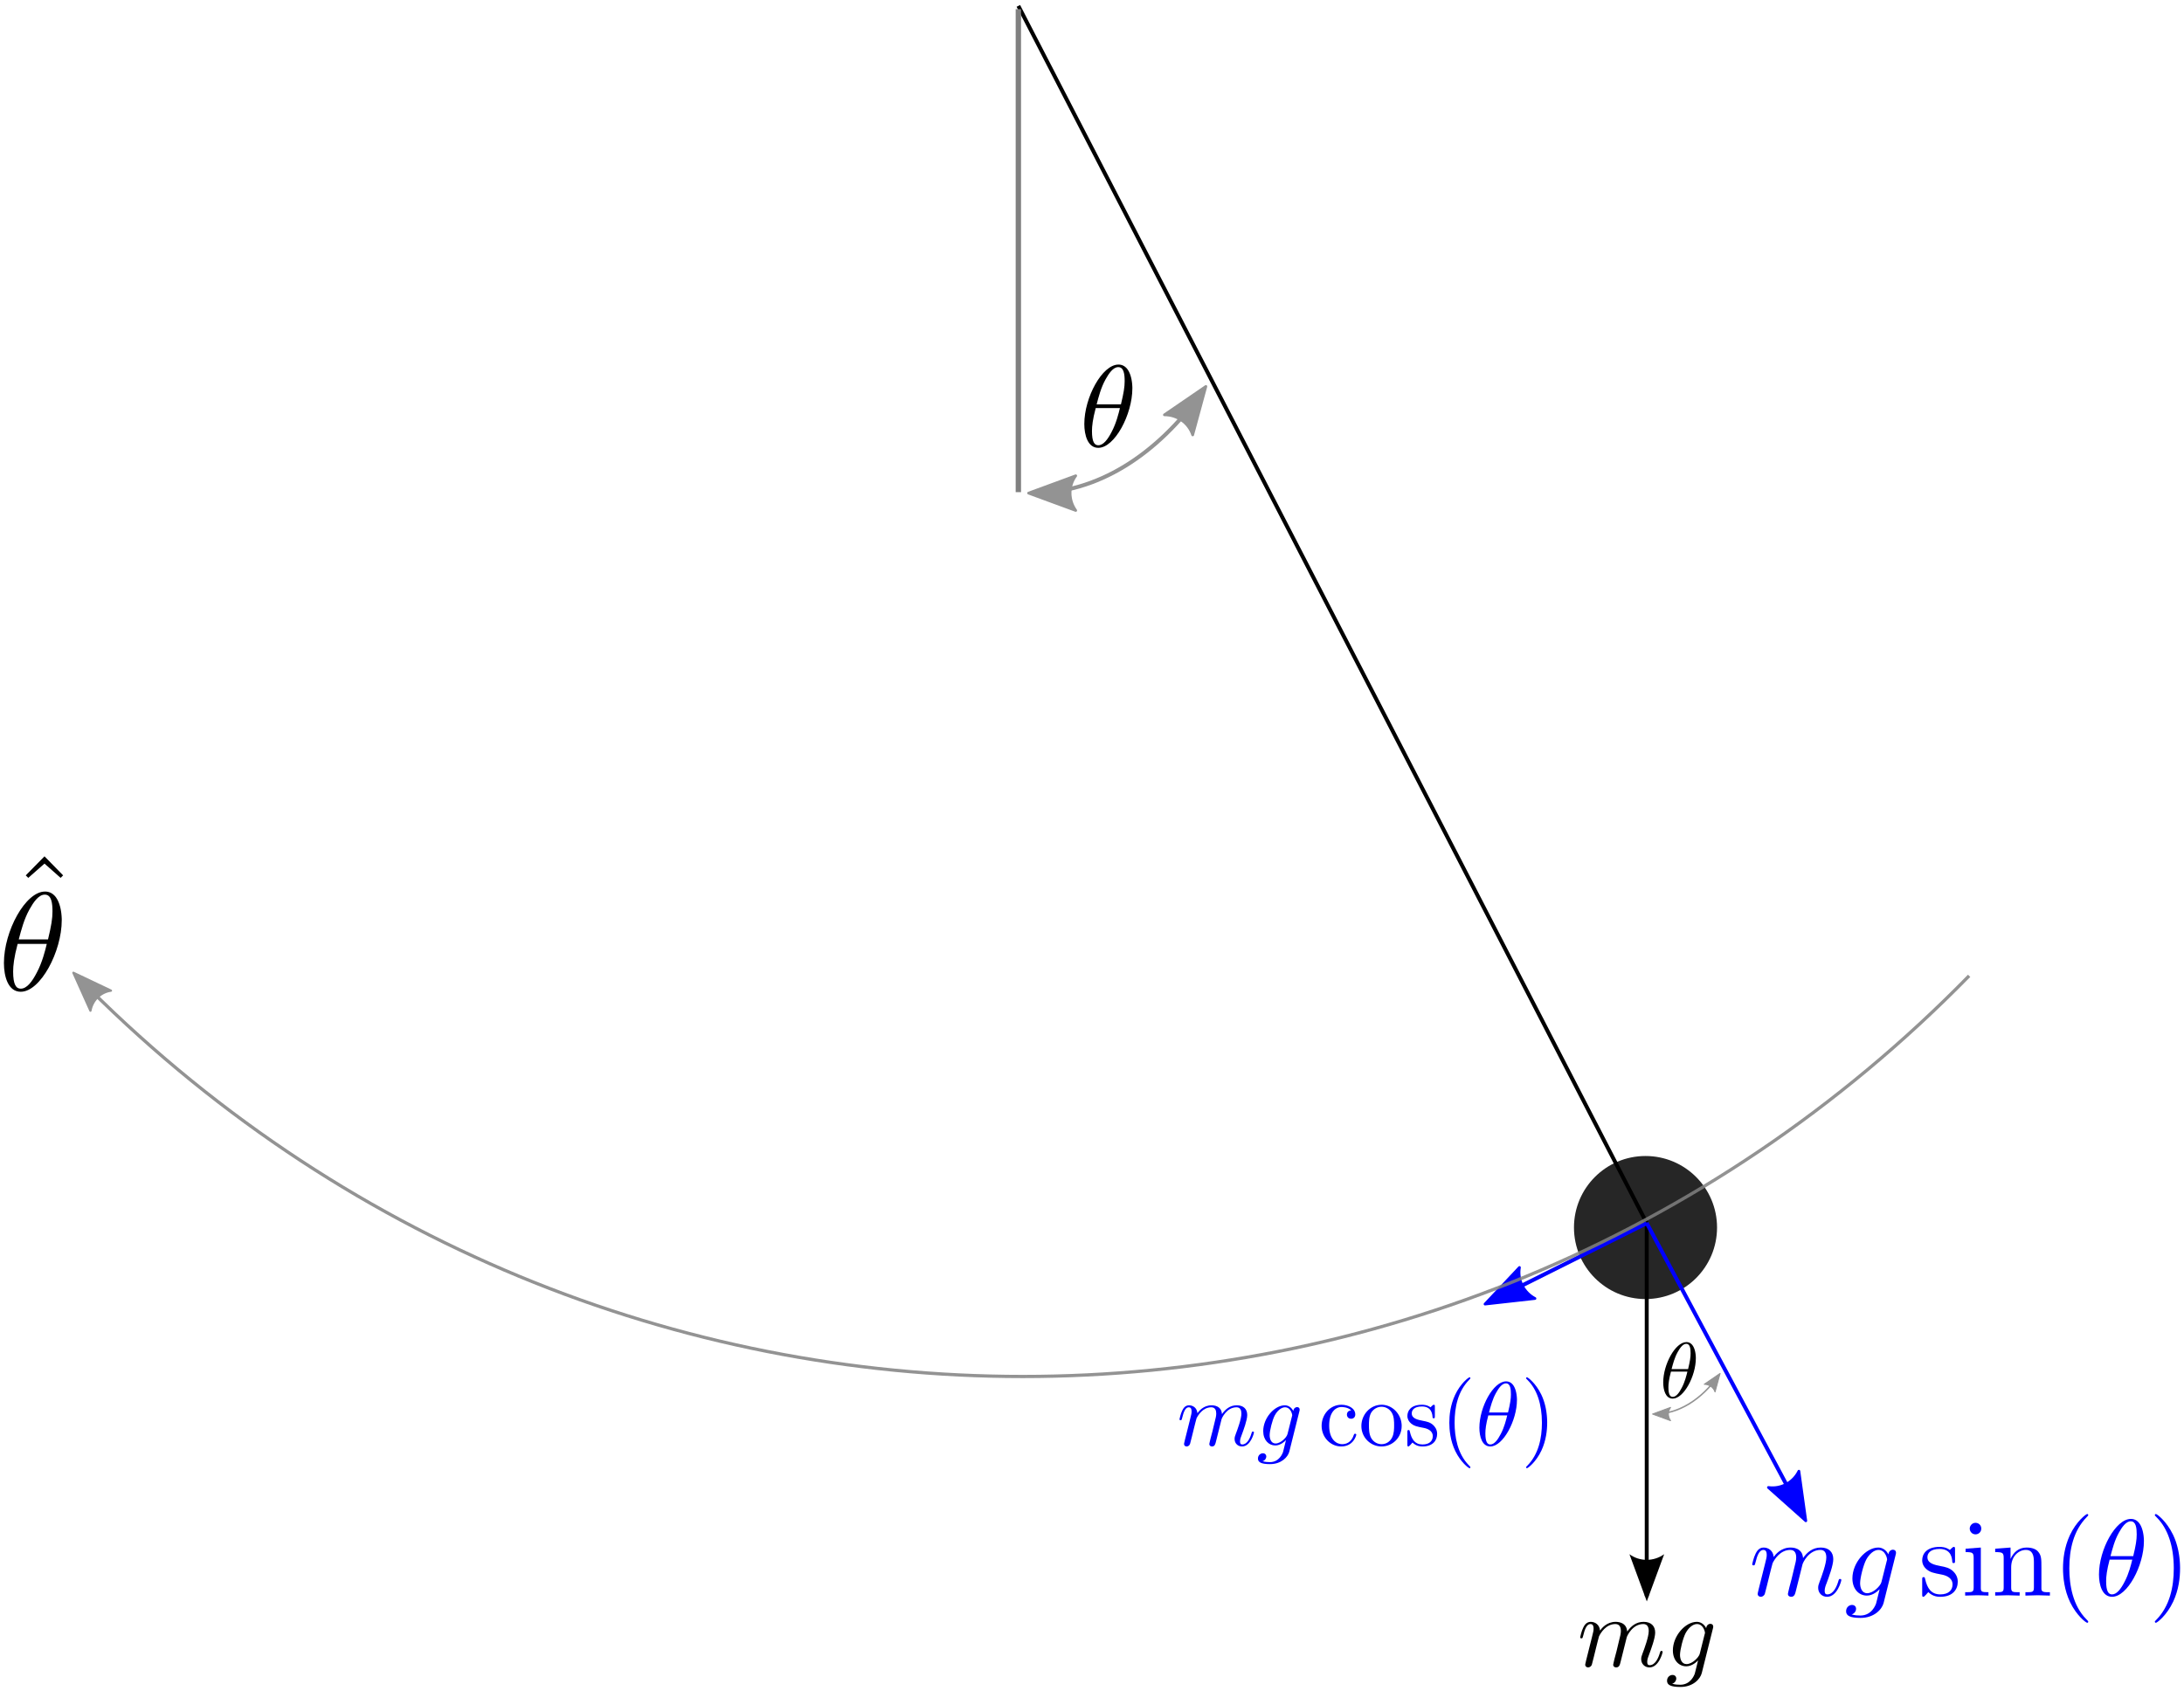
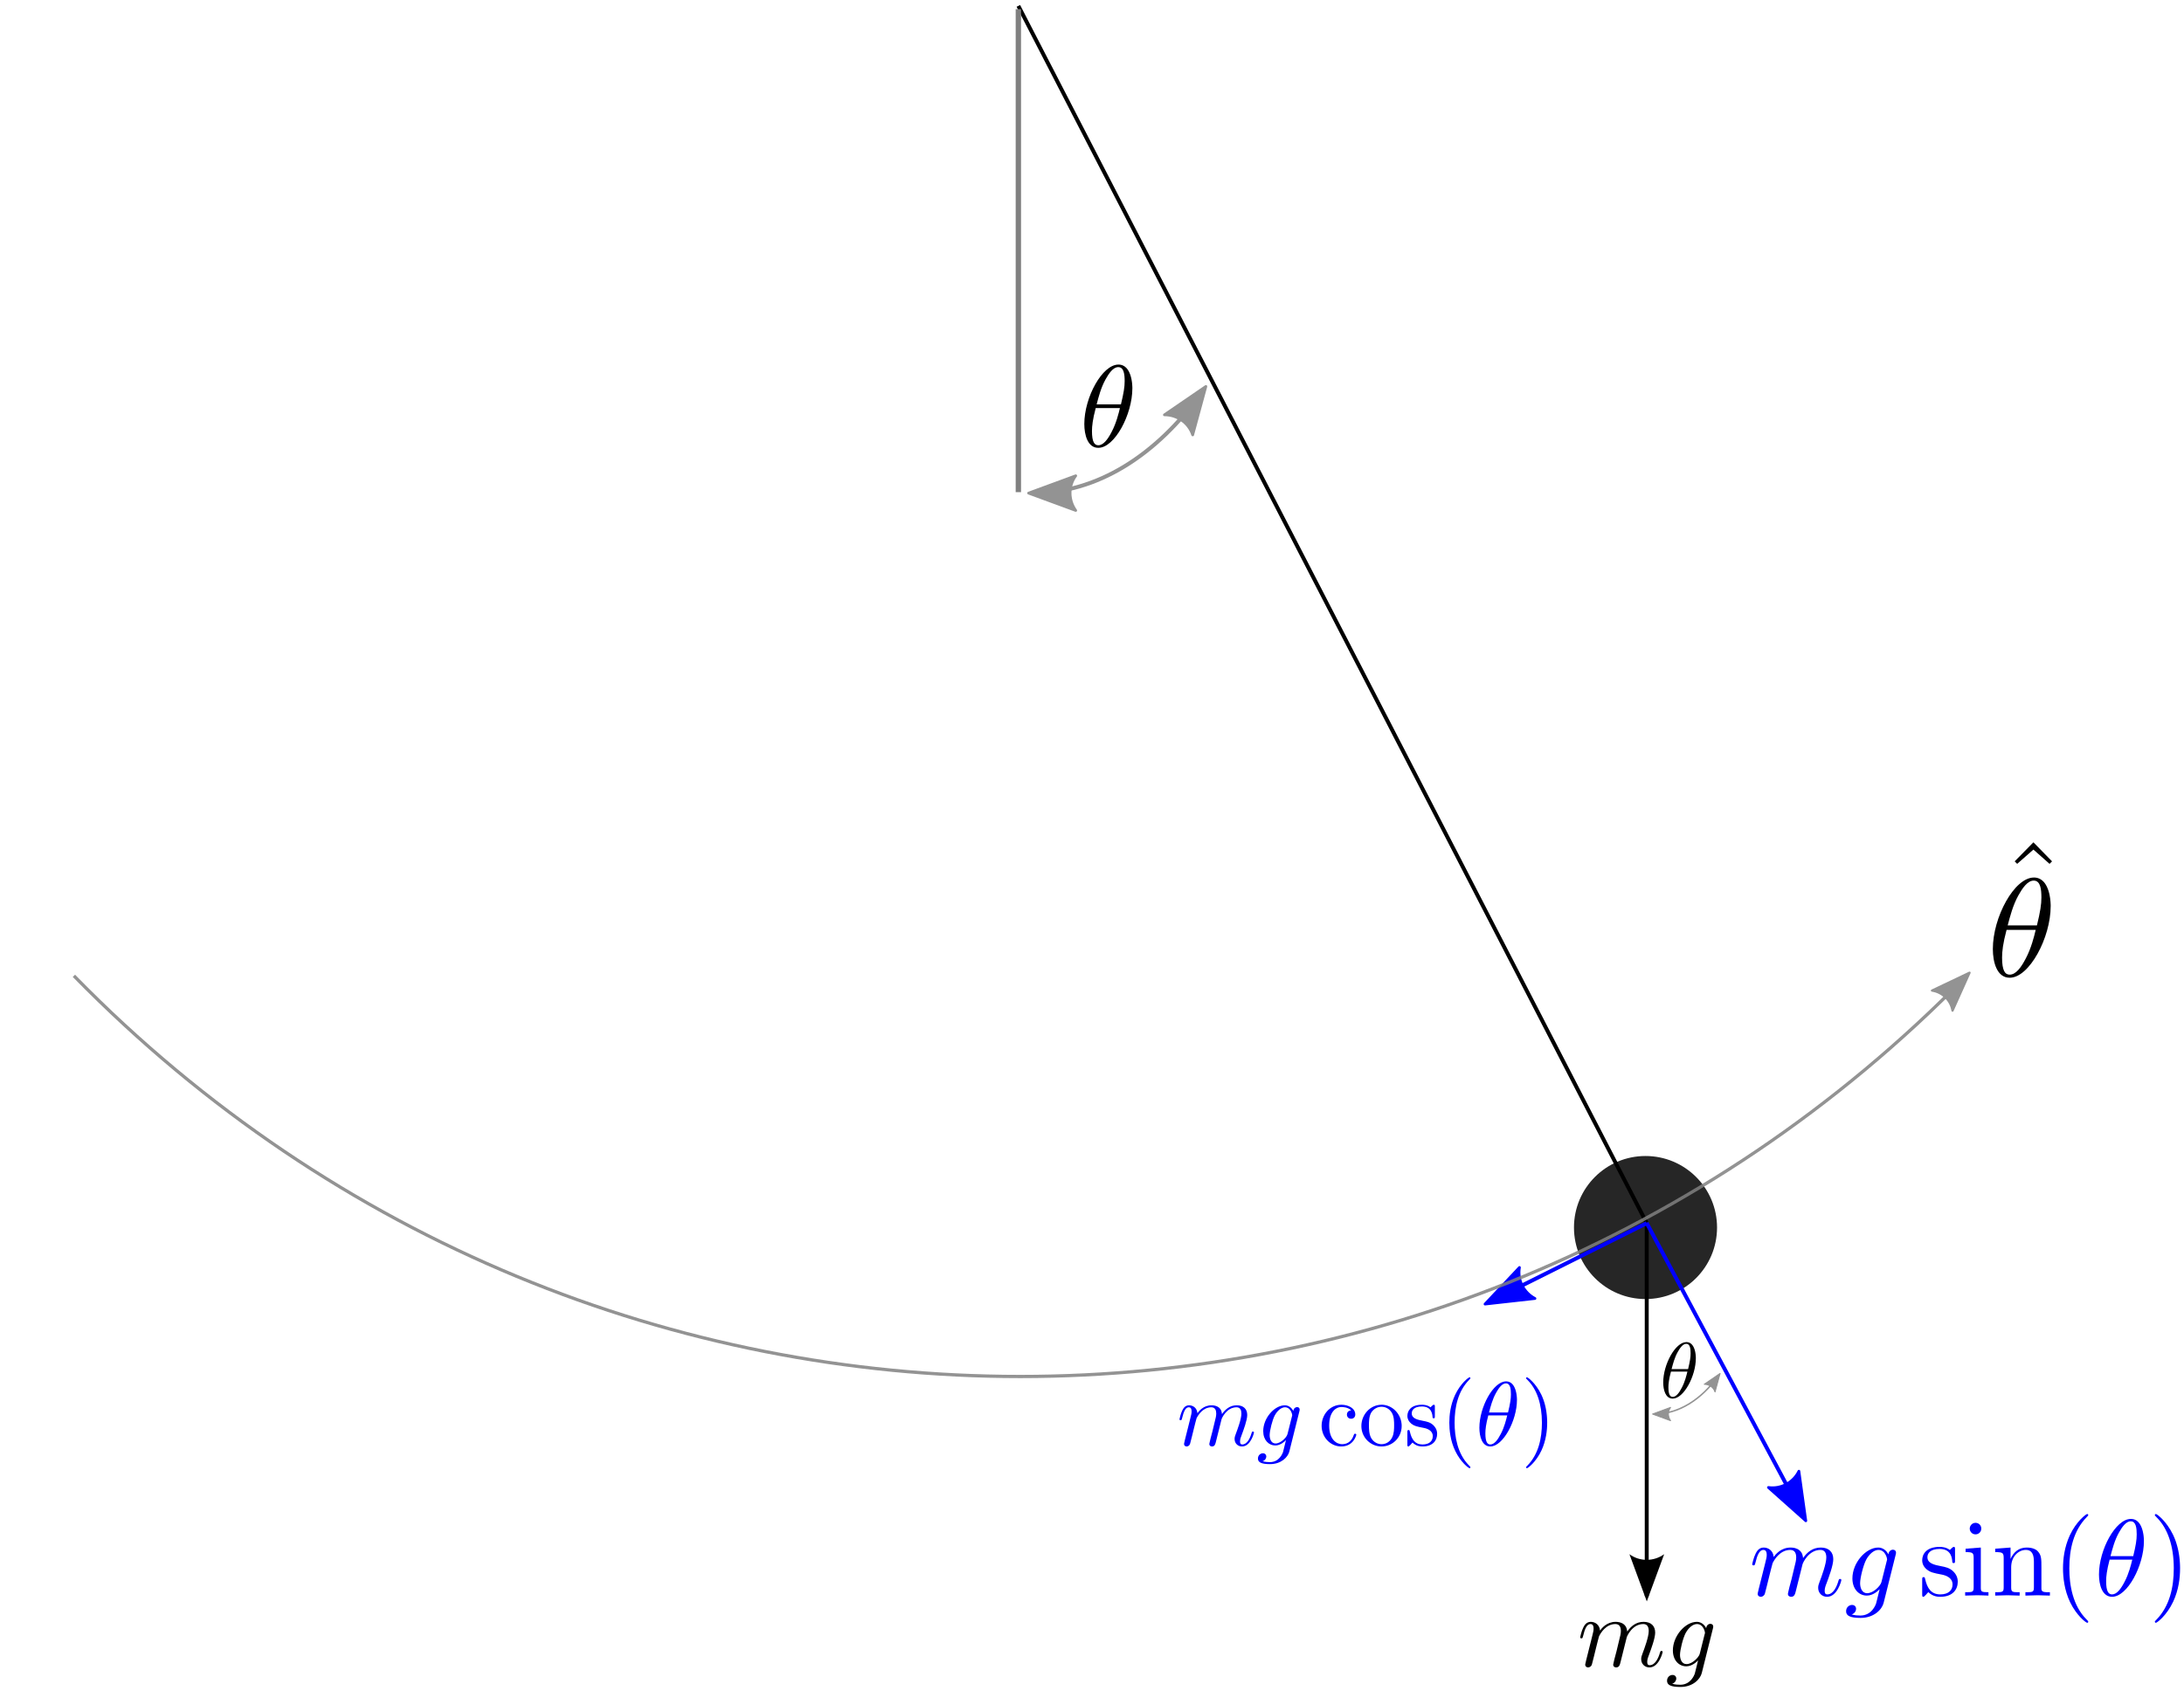
<svg xmlns="http://www.w3.org/2000/svg" version="1.1" id="svg2" height="430.613" width="556.1">
  <defs id="defs4">
    <marker style="overflow:visible" id="Arrow2Lend" refX="0" refY="0" orient="auto">
      <path transform="matrix(-1.1,0,0,-1.1,-1.1,0)" d="M 8.719,4.034 -2.207,0.016 8.719,-4.002 c -1.745,2.372 -1.735,5.617 -6e-7,8.035 z" style="fill-rule:evenodd;stroke-width:0.625;stroke-linejoin:round" id="path3835" />
    </marker>
    <marker style="overflow:visible" id="Arrow2Lstart" refX="0" refY="0" orient="auto">
      <path transform="matrix(1.1,0,0,1.1,1.1,0)" d="M 8.719,4.034 -2.207,0.016 8.719,-4.002 c -1.745,2.372 -1.735,5.617 -6e-7,8.035 z" style="fill-rule:evenodd;stroke-width:0.625;stroke-linejoin:round" id="path3832" />
    </marker>
    <marker style="overflow:visible" id="Arrow2LendD" refX="0" refY="0" orient="auto">
      <path transform="matrix(-1.1,0,0,-1.1,-1.1,0)" d="M 8.719,4.034 -2.207,0.016 8.719,-4.002 c -1.745,2.372 -1.735,5.617 -6e-7,8.035 z" style="fill:#0000ff;fill-rule:evenodd;stroke:#0000ff;stroke-width:0.625;stroke-linejoin:round" id="path4815" />
    </marker>
    <marker style="overflow:visible" id="Arrow2Lstartf" refX="0" refY="0" orient="auto">
      <path transform="matrix(1.1,0,0,1.1,1.1,0)" d="M 8.719,4.034 -2.207,0.016 8.719,-4.002 c -1.745,2.372 -1.735,5.617 -6e-7,8.035 z" style="fill:#0000ff;fill-rule:evenodd;stroke:#0000ff;stroke-width:0.625;stroke-linejoin:round" id="path4852" />
    </marker>
    <marker style="overflow:visible" id="Arrow2LstartB" refX="0" refY="0" orient="auto">
      <path transform="matrix(1.1,0,0,1.1,1.1,0)" d="M 8.719,4.034 -2.207,0.016 8.719,-4.002 c -1.745,2.372 -1.735,5.617 -6e-7,8.035 z" style="fill:#808080;fill-rule:evenodd;stroke:#808080;stroke-width:0.625;stroke-linejoin:round" id="path6738" />
    </marker>
    <marker style="overflow:visible" id="Arrow2LstartBx" refX="0" refY="0" orient="auto">
      <path transform="matrix(1.1,0,0,1.1,1.1,0)" d="M 8.719,4.034 -2.207,0.016 8.719,-4.002 c -1.745,2.372 -1.735,5.617 -6e-7,8.035 z" style="fill:#808080;fill-rule:evenodd;stroke:#808080;stroke-width:0.625;stroke-linejoin:round" id="path5184" />
    </marker>
    <marker style="overflow:visible" id="Arrow2LendU" refX="0" refY="0" orient="auto">
      <path transform="matrix(-1.1,0,0,-1.1,-1.1,0)" d="M 8.719,4.034 -2.207,0.016 8.719,-4.002 c -1.745,2.372 -1.735,5.617 -6e-7,8.035 z" style="fill:#808080;fill-rule:evenodd;stroke:#808080;stroke-width:0.625;stroke-linejoin:round" id="path5187" />
    </marker>
    <marker style="overflow:visible" id="Arrow2LstartBx-5" refX="0" refY="0" orient="auto">
      <path transform="matrix(1.1,0,0,1.1,1.1,0)" d="M 8.719,4.034 -2.207,0.016 8.719,-4.002 c -1.745,2.372 -1.735,5.617 -6e-7,8.035 z" style="fill:#808080;fill-rule:evenodd;stroke:#808080;stroke-width:0.625;stroke-linejoin:round" id="path5184-3" />
    </marker>
    <marker style="overflow:visible" id="Arrow2LendU-5" refX="0" refY="0" orient="auto">
      <path transform="matrix(-1.1,0,0,-1.1,-1.1,0)" d="M 8.719,4.034 -2.207,0.016 8.719,-4.002 c -1.745,2.372 -1.735,5.617 -6e-7,8.035 z" style="fill:#808080;fill-rule:evenodd;stroke:#808080;stroke-width:0.625;stroke-linejoin:round" id="path5187-6" />
    </marker>
  </defs>
  <g id="layer1" transform="translate(169.2986,-50.86218)">
    <path id="path2987" d="M 90,52.362 C 250,362.362 250,362.362 250,362.362" style="fill:none;stroke:#000000;stroke-width:1px;stroke-linecap:butt;stroke-linejoin:miter;stroke-opacity:1" />
    <path transform="matrix(0.6071429,0,0,0.6071429,103.9741,149.5397)" d="m 270,352.362 c 0,16.569 -13.431,30 -30,30 -16.569,0 -30,-13.431 -30,-30 0,-16.569 13.431,-30 30,-30 16.569,0 30,13.431 30,30 z" id="path2989" style="opacity:0.849;color:#000000;fill:#000000;fill-opacity:1;fill-rule:nonzero;stroke:none;stroke-width:4;marker:none;visibility:visible;display:inline;overflow:visible;enable-background:accumulate" />
    <path id="path3011" d="m 250,362.362 c 0,95 0,95 0,95" style="fill:none;stroke:#000000;stroke-width:1px;stroke-linecap:butt;stroke-linejoin:miter;stroke-opacity:1;marker-end:url(#Arrow2Lend)" />
    <path id="path3031" d="M 289.868,437.006 C 249.954,362.271 249.954,362.271 249.954,362.271" style="fill:none;stroke:#0000ff;stroke-width:0.997;stroke-linecap:butt;stroke-linejoin:miter;stroke-miterlimit:4;stroke-opacity:1;stroke-dasharray:none;marker-start:url(#Arrow2Lstartf)" />
    <path id="path3040" d="m 250,362.362 c -40,20 -40,20 -40,20" style="fill:none;stroke:#0000ff;stroke-width:1px;stroke-linecap:butt;stroke-linejoin:miter;stroke-opacity:1;marker-end:url(#Arrow2LendD)" />
    <path id="path4907" d="M 90,53.186 C 90,176.195 90,176.195 90,176.195" style="fill:#b3b3b3;stroke:#808080;stroke-width:1.365;stroke-linecap:butt;stroke-linejoin:miter;stroke-miterlimit:4;stroke-opacity:1;stroke-dasharray:none" />
-     <path id="path5177" d="m -149.831,299.372 c 133.079,136.052 348.842,136.052 481.92,0 l 0,0" style="opacity:0.849;color:#000000;fill:none;stroke:#808080;stroke-width:0.827;stroke-linecap:butt;stroke-linejoin:round;stroke-miterlimit:4;stroke-opacity:1;stroke-dasharray:none;stroke-dashoffset:0;marker:none;marker-start:url(#Arrow2LstartB);visibility:visible;display:inline;overflow:visible;enable-background:accumulate" />
+     <path id="path5177" d="m 331.44,299.372 c -133.079,136.052 -348.842,136.052 -481.92,0 l 0,0" style="opacity:0.849;color:#000000;fill:none;stroke:#808080;stroke-width:0.827;stroke-linecap:butt;stroke-linejoin:round;stroke-miterlimit:4;stroke-opacity:1;stroke-dasharray:none;stroke-dashoffset:0;marker:none;marker-start:url(#Arrow2LstartB);visibility:visible;display:inline;overflow:visible;enable-background:accumulate" />
    <g transform="matrix(0.5592114,0,0,0.5592114,-61.19926,-35.3256)" id="g3379">
      <g style="font-style:normal;font-variant:normal;font-weight:normal;font-stretch:normal;letter-spacing:normal;word-spacing:normal;text-anchor:start;fill:none;stroke:#000000;stroke-linecap:butt;stroke-linejoin:miter;stroke-miterlimit:10.433;stroke-opacity:1;stroke-dasharray:none;stroke-dashoffset:0" id="content" transform="matrix(1.062992,0,0,-1.062992,-186.0236,789.2717)" xml:space="preserve" stroke-miterlimit="10.433" font-style="normal" font-variant="normal" font-weight="normal" font-stretch="normal" font-size-adjust="none" letter-spacing="normal" word-spacing="normal">
        <path style="fill:#000000;stroke-width:0" d="m 478.19,431.11 0,0.31 -0.01,0.34 -0.02,0.36 -0.02,0.37 -0.03,0.39 -0.04,0.39 -0.04,0.41 -0.06,0.41 -0.07,0.42 -0.07,0.43 -0.09,0.42 -0.1,0.43 -0.12,0.42 -0.12,0.42 -0.14,0.41 -0.16,0.41 -0.17,0.4 -0.18,0.38 -0.2,0.37 -0.22,0.36 -0.23,0.34 -0.25,0.32 -0.28,0.3 -0.29,0.27 -0.31,0.25 -0.16,0.12 -0.17,0.1 -0.17,0.1 -0.18,0.1 -0.18,0.08 -0.19,0.08 -0.19,0.07 -0.2,0.06 -0.21,0.05 -0.21,0.05 -0.22,0.03 -0.22,0.02 -0.23,0.02 -0.23,0 -0.05,-1.09 c 2.44,0 2.73,-3.19 2.73,-6.03 0,-2.44 -0.39,-4.99 -1.59,-9.92 h -10.41 c 0.85,3.2 1.85,7.18 3.83,10.72 1.36,2.43 3.19,5.23 5.44,5.23 l 0.05,1.09 c -6.92,0 -14.6,-14.04 -14.6,-25.45 0,-4.69 1.44,-10.22 5.99,-10.22 v 1.1 c -1.66,0 -2.71,1.45 -2.71,6.07 0,2.1 0.3,4.99 1.6,9.86 h 10.37 c -0.54,-2.28 -1.59,-6.51 -3.5,-10.11 -1.73,-3.39 -3.62,-5.82 -5.76,-5.82 v -1.1 c 7.01,0 14.59,14.3 14.59,25.46 z" id="path3382" />
      </g>
    </g>
    <g transform="matrix(0.3796309,0,0,0.3796309,140.1517,271.1109)" id="g3379-3">
      <g style="font-style:normal;font-variant:normal;font-weight:normal;font-stretch:normal;letter-spacing:normal;word-spacing:normal;text-anchor:start;fill:none;stroke:#000000;stroke-linecap:butt;stroke-linejoin:miter;stroke-miterlimit:10.433;stroke-opacity:1;stroke-dasharray:none;stroke-dashoffset:0" id="content-6" transform="matrix(1.062992,0,0,-1.062992,-186.0236,789.2717)" xml:space="preserve" stroke-miterlimit="10.433" font-style="normal" font-variant="normal" font-weight="normal" font-stretch="normal" font-size-adjust="none" letter-spacing="normal" word-spacing="normal">
        <path style="fill:#000000;stroke-width:0" d="m 478.19,431.11 0,0.31 -0.01,0.34 -0.02,0.36 -0.02,0.37 -0.03,0.39 -0.04,0.39 -0.04,0.41 -0.06,0.41 -0.07,0.42 -0.07,0.43 -0.09,0.42 -0.1,0.43 -0.12,0.42 -0.12,0.42 -0.14,0.41 -0.16,0.41 -0.17,0.4 -0.18,0.38 -0.2,0.37 -0.22,0.36 -0.23,0.34 -0.25,0.32 -0.28,0.3 -0.29,0.27 -0.31,0.25 -0.16,0.12 -0.17,0.1 -0.17,0.1 -0.18,0.1 -0.18,0.08 -0.19,0.08 -0.19,0.07 -0.2,0.06 -0.21,0.05 -0.21,0.05 -0.22,0.03 -0.22,0.02 -0.23,0.02 -0.23,0 -0.05,-1.09 c 2.44,0 2.73,-3.19 2.73,-6.03 0,-2.44 -0.39,-4.99 -1.59,-9.92 h -10.41 c 0.85,3.2 1.85,7.18 3.83,10.72 1.36,2.43 3.19,5.23 5.44,5.23 l 0.05,1.09 c -6.92,0 -14.6,-14.04 -14.6,-25.45 0,-4.69 1.44,-10.22 5.99,-10.22 v 1.1 c -1.66,0 -2.71,1.45 -2.71,6.07 0,2.1 0.3,4.99 1.6,9.86 h 10.37 c -0.54,-2.28 -1.59,-6.51 -3.5,-10.11 -1.73,-3.39 -3.62,-5.82 -5.76,-5.82 v -1.1 c 7.01,0 14.59,14.3 14.59,25.46 z" id="path3382-7" />
      </g>
    </g>
    <g id="g3484" transform="matrix(0.5230417,0,0,0.5230417,120.0938,270.2299)" style="fill:#0000ff">
      <g word-spacing="normal" letter-spacing="normal" font-size-adjust="none" font-stretch="normal" font-weight="normal" font-variant="normal" font-style="normal" stroke-miterlimit="10.433" xml:space="preserve" transform="matrix(1.062992,0,0,-1.062992,-186.0236,789.2717)" id="g3486" style="font-style:normal;font-variant:normal;font-weight:normal;font-stretch:normal;letter-spacing:normal;word-spacing:normal;text-anchor:start;fill:#0000ff;stroke:#000000;stroke-linecap:butt;stroke-linejoin:miter;stroke-miterlimit:10.433;stroke-opacity:1;stroke-dasharray:none;stroke-dashoffset:0">
        <path id="path3488" d="m 459.91,409.14 -0.02,-0.07 -0.01,-0.08 -0.02,-0.07 -0.01,-0.08 -0.04,-0.16 -0.04,-0.16 -0.03,-0.16 -0.04,-0.16 -0.04,-0.16 -0.04,-0.16 -0.01,-0.08 -0.02,-0.07 -0.02,-0.07 -0.01,-0.07 -0.02,-0.07 -0.01,-0.07 -0.01,-0.06 -0.01,-0.06 -0.01,-0.06 -0.01,-0.05 -0.01,-0.05 -0.01,-0.04 -0.01,-0.04 0,-0.04 0,-0.03 0,-0.02 c 0,-0.89 0.7,-1.35 1.43,-1.35 0.61,0 1.5,0.39 1.85,1.39 0.06,0.11 0.65,2.44 0.95,3.69 l 1.1,4.48 c 0.29,1.1 0.59,2.19 0.84,3.35 0.2,0.84 0.61,2.28 0.66,2.48 0.75,1.55 3.39,6.08 8.1,6.08 2.25,0 2.71,-1.84 2.71,-3.48 0,-1.25 -0.36,-2.64 -0.75,-4.14 l -1.39,-5.79 -1,-3.78 c -0.21,-1 -0.66,-2.68 -0.66,-2.93 0,-0.89 0.7,-1.35 1.45,-1.35 1.55,0 1.85,1.25 2.24,2.85 0.7,2.78 2.55,10.06 3,12 0.14,0.65 2.78,6.62 8.22,6.62 2.14,0 2.68,-1.69 2.68,-3.48 0,-2.85 -2.09,-8.52 -3.09,-11.16 -0.45,-1.2 -0.64,-1.75 -0.64,-2.75 0,-2.33 1.73,-4.08 4.08,-4.08 4.69,0 6.53,7.27 6.53,7.67 0,0.5 -0.45,0.5 -0.59,0.5 -0.5,0 -0.5,-0.15 -0.75,-0.9 -0.75,-2.64 -2.35,-6.17 -5.08,-6.17 -0.86,0 -1.21,0.5 -1.21,1.64 0,1.25 0.46,2.45 0.9,3.54 0.95,2.58 3.04,8.11 3.04,10.96 0,3.23 -2,5.32 -5.73,5.32 -3.74,0 -6.27,-2.18 -8.11,-4.82 -0.06,0.65 -0.2,2.34 -1.61,3.53 -1.24,1.04 -2.83,1.29 -4.08,1.29 -4.48,0 -6.92,-3.18 -7.76,-4.32 -0.25,2.84 -2.35,4.32 -4.6,4.32 -2.28,0 -3.23,-1.93 -3.69,-2.82 -0.89,-1.75 -1.54,-4.69 -1.54,-4.85 0,-0.5 0.5,-0.5 0.61,-0.5 0.5,0 0.54,0.07 0.84,1.16 0.84,3.53 1.84,5.92 3.64,5.92 0.8,0 1.55,-0.39 1.55,-2.28 0,-1.05 -0.16,-1.61 -0.8,-4.19 z" style="fill:#0000ff;stroke-width:0" />
        <path id="path3490" d="m 522.67,424.98 0.01,0.06 0.01,0.05 0.01,0.05 0.01,0.06 0.02,0.1 0.01,0.05 0.02,0.06 0.01,0.05 0.01,0.06 0.01,0.05 0,0.06 0.01,0.06 0,0.06 0.01,0.03 0,0.03 0,0.03 0,0.03 c 0,0.86 -0.59,1.36 -1.44,1.36 -0.5,0 -1.84,-0.36 -2.05,-2.16 -0.89,1.85 -2.64,3.14 -4.62,3.14 l 0.05,-1.09 c 3.28,0 3.98,-4.03 3.98,-4.28 0,-0.25 -0.09,-0.55 -0.16,-0.75 l -2.39,-9.52 c -0.29,-1.29 -1.43,-2.53 -2.53,-3.48 -1.05,-0.89 -2.59,-1.8 -4.04,-1.8 -2.49,0 -3.24,2.6 -3.24,4.58 0,2.41 1.45,8.28 2.8,10.81 1.34,2.46 3.48,4.44 5.58,4.44 l -0.05,1.09 c -5.69,0 -11.86,-6.96 -11.86,-14.14 0,-4.93 3.03,-7.87 6.62,-7.87 2.94,0 5.29,2.34 5.79,2.89 l 0.04,-0.05 c -1.04,-4.43 -1.64,-6.48 -1.64,-6.58 -0.2,-0.45 -1.89,-5.39 -7.17,-5.39 -0.95,0 -2.59,0.07 -4,0.5 1.5,0.46 2.05,1.75 2.05,2.6 0,0.79 -0.55,1.75 -1.89,1.75 -1.1,0 -2.69,-0.91 -2.69,-2.89 0,-2.05 1.84,-3.05 6.62,-3.05 6.22,0 9.82,3.89 10.57,6.88 z" style="fill:#0000ff;stroke-width:0" />
        <path id="path3492" d="m 543.52,415.87 0.11,-0.02 0.12,-0.02 0.15,-0.03 0.15,-0.04 0.17,-0.04 0.18,-0.04 0.19,-0.05 0.2,-0.06 0.2,-0.06 0.21,-0.07 0.22,-0.08 0.22,-0.08 0.22,-0.1 0.22,-0.1 0.22,-0.11 0.22,-0.12 0.22,-0.14 0.21,-0.14 0.2,-0.15 0.2,-0.16 0.19,-0.18 0.18,-0.19 0.17,-0.2 0.16,-0.21 0.14,-0.22 0.07,-0.12 0.06,-0.12 0.06,-0.13 0.05,-0.12 0.05,-0.14 0.04,-0.13 0.05,-0.14 0.03,-0.14 0.03,-0.15 0.03,-0.15 0.02,-0.16 0.01,-0.15 0.01,-0.17 0,-0.16 c 0,-2.53 -1.75,-4.53 -5.62,-4.53 -4.19,0 -5.99,2.84 -6.94,7.07 -0.14,0.64 -0.19,0.85 -0.69,0.85 -0.65,0 -0.65,-0.35 -0.65,-1.25 v -6.58 c 0,-0.84 0,-1.19 0.54,-1.19 0.25,0 0.3,0.05 1.25,1 0.1,0.1 0.1,0.19 1,1.14 2.19,-2.09 4.44,-2.14 5.49,-2.14 5.72,0 8.01,3.35 8.01,6.92 0,2.64 -1.5,4.14 -2.09,4.74 -1.64,1.59 -3.59,2 -5.69,2.39 -2.78,0.55 -6.12,1.2 -6.12,4.09 0,1.74 1.29,3.78 5.58,3.78 5.48,0 5.73,-4.48 5.82,-6.03 0.07,-0.45 0.5,-0.45 0.61,-0.45 0.64,0 0.64,0.25 0.64,1.2 v 5.03 c 0,0.85 0,1.19 -0.54,1.19 -0.25,0 -0.35,0 -1,-0.59 -0.14,-0.21 -0.64,-0.64 -0.85,-0.8 -1.89,1.39 -3.93,1.39 -4.68,1.39 -6.08,0 -7.97,-3.33 -7.97,-6.12 0,-1.74 0.79,-3.14 2.14,-4.24 1.59,-1.29 3,-1.59 6.58,-2.28 z" style="fill:#0000ff;stroke-width:0" />
        <path id="path3494" d="m 561.65,428.21 -6.97,-0.54 v -1.55 c 3.23,0 3.69,-0.3 3.69,-2.73 v -13.41 c 0,-2.23 -0.55,-2.23 -3.89,-2.23 v -1.55 c 1.59,0.05 4.28,0.16 5.48,0.16 1.75,0 3.49,-0.11 5.19,-0.16 v 1.55 c -3.3,0 -3.5,0.25 -3.5,2.18 z" style="fill:#0000ff;stroke-width:0" />
        <path id="path3496" d="m 561.85,436.89 0,0.14 -0.01,0.15 -0.02,0.14 -0.02,0.14 -0.04,0.13 -0.03,0.13 -0.05,0.13 -0.05,0.12 -0.05,0.12 -0.06,0.12 -0.07,0.11 -0.07,0.1 -0.07,0.1 -0.08,0.1 -0.09,0.1 -0.09,0.08 -0.09,0.09 -0.1,0.08 -0.1,0.07 -0.1,0.07 -0.11,0.07 -0.11,0.06 -0.11,0.05 -0.12,0.05 -0.12,0.04 -0.12,0.04 -0.12,0.03 -0.13,0.03 -0.12,0.02 -0.13,0.01 -0.13,0.01 -0.13,0.01 c -1.55,0 -2.64,-1.35 -2.64,-2.64 0,-1.35 1.09,-2.64 2.64,-2.64 1.39,0 2.64,1.04 2.64,2.64 z" style="fill:#0000ff;stroke-width:0" />
        <path id="path3498" d="m 572.12,423.34 v -13.36 c 0,-2.23 -0.55,-2.23 -3.89,-2.23 v -1.55 c 1.75,0.05 4.28,0.16 5.62,0.16 1.3,0 3.89,-0.11 5.58,-0.16 v 1.55 c -3.33,0 -3.88,0 -3.88,2.23 v 9.17 c 0,5.19 3.54,7.97 6.72,7.97 3.14,0 3.69,-2.69 3.69,-5.53 v -11.61 c 0,-2.23 -0.55,-2.23 -3.89,-2.23 v -1.55 c 1.75,0.05 4.3,0.16 5.64,0.16 1.3,0 3.88,-0.11 5.58,-0.16 v 1.55 c -2.59,0 -3.84,0 -3.89,1.5 v 9.51 c 0,4.28 0,5.83 -1.55,7.61 -0.69,0.86 -2.34,1.84 -5.22,1.84 -3.64,0 -5.98,-2.14 -7.37,-5.21 v 5.21 l -7.03,-0.54 v -1.55 c 3.48,0 3.89,-0.34 3.89,-2.78 z" style="fill:#0000ff;stroke-width:0" />
        <path id="path3500" d="m 610.84,394.25 0,0.02 -0.01,0.03 0,0.01 0,0.02 0,0.01 -0.01,0.02 0,0.01 -0.01,0.02 -0.01,0.02 -0.01,0.02 -0.01,0.02 -0.01,0.03 -0.02,0.02 -0.02,0.03 -0.02,0.03 -0.02,0.03 -0.03,0.03 -0.03,0.04 -0.02,0.02 -0.01,0.02 -0.02,0.02 -0.02,0.02 -0.02,0.02 -0.02,0.03 -0.02,0.02 -0.02,0.02 -0.02,0.03 -0.03,0.02 -0.02,0.03 -0.03,0.03 -0.02,0.03 -0.03,0.03 -0.03,0.03 -0.03,0.03 -0.03,0.03 -0.03,0.03 -0.04,0.04 -0.03,0.03 -0.03,0.04 -0.04,0.03 -0.04,0.04 -0.04,0.04 c -6.22,6.28 -7.81,15.69 -7.81,23.31 0,8.67 1.89,17.35 8.02,23.56 0.64,0.61 0.64,0.71 0.64,0.86 0,0.35 -0.19,0.49 -0.49,0.49 -0.5,0 -4.98,-3.38 -7.92,-9.7 -2.55,-5.49 -3.14,-11.02 -3.14,-15.21 0,-3.89 0.55,-9.9 3.28,-15.54 2.98,-6.13 7.28,-9.36 7.78,-9.36 0.3,0 0.49,0.14 0.49,0.5 z" style="fill:#0000ff;stroke-width:0" />
        <path id="path3502" d="m 636.34,431.11 0,0.31 -0.01,0.34 -0.02,0.36 -0.02,0.37 -0.03,0.39 -0.04,0.39 -0.04,0.41 -0.06,0.41 -0.07,0.42 -0.08,0.43 -0.08,0.42 -0.1,0.43 -0.12,0.42 -0.12,0.42 -0.14,0.41 -0.16,0.41 -0.17,0.4 -0.18,0.38 -0.2,0.37 -0.22,0.36 -0.23,0.34 -0.26,0.32 -0.27,0.3 -0.29,0.27 -0.31,0.25 -0.16,0.12 -0.17,0.1 -0.17,0.1 -0.18,0.1 -0.18,0.08 -0.19,0.08 -0.19,0.07 -0.2,0.06 -0.21,0.05 -0.21,0.05 -0.22,0.03 -0.22,0.02 -0.23,0.02 -0.24,0 -0.04,-1.09 c 2.44,0 2.73,-3.19 2.73,-6.03 0,-2.44 -0.39,-4.99 -1.59,-9.92 h -10.41 c 0.85,3.2 1.85,7.18 3.83,10.72 1.36,2.43 3.19,5.23 5.44,5.23 l 0.04,1.09 c -6.92,0 -14.59,-14.04 -14.59,-25.45 0,-4.69 1.44,-10.22 5.99,-10.22 v 1.1 c -1.66,0 -2.71,1.45 -2.71,6.07 0,2.1 0.3,4.99 1.6,9.86 h 10.37 c -0.54,-2.28 -1.59,-6.51 -3.5,-10.11 -1.73,-3.39 -3.62,-5.82 -5.76,-5.82 v -1.1 c 7.01,0 14.59,14.3 14.59,25.46 z" style="fill:#0000ff;stroke-width:0" />
        <path id="path3504" d="m 652.9,418.65 0,0.37 -0.01,0.39 -0.01,0.39 -0.01,0.41 -0.04,0.84 -0.06,0.88 -0.08,0.92 -0.11,0.95 -0.13,0.97 -0.17,1.01 -0.19,1.02 -0.23,1.03 -0.27,1.05 -0.31,1.06 -0.34,1.07 -0.4,1.07 -0.21,0.53 -0.23,0.53 -0.23,0.53 -0.25,0.53 c -2.99,6.12 -7.27,9.36 -7.77,9.36 -0.3,0 -0.5,-0.19 -0.5,-0.49 0,-0.15 0,-0.25 0.94,-1.15 4.89,-4.92 7.73,-12.85 7.73,-23.27 0,-8.51 -1.84,-17.28 -8.03,-23.56 -0.64,-0.59 -0.64,-0.7 -0.64,-0.84 0,-0.3 0.2,-0.5 0.5,-0.5 0.5,0 4.97,3.39 7.92,9.71 2.53,5.47 3.13,11 3.13,15.19 z" style="fill:#0000ff;stroke-width:0" />
      </g>
    </g>
    <g transform="matrix(0.4371892,0,0,0.4371892,-0.0091264,262.6875)" id="g3604" style="fill:#0000ff">
      <g style="font-style:normal;font-variant:normal;font-weight:normal;font-stretch:normal;letter-spacing:normal;word-spacing:normal;text-anchor:start;fill:#0000ff;stroke:#000000;stroke-linecap:butt;stroke-linejoin:miter;stroke-miterlimit:10.433;stroke-opacity:1;stroke-dasharray:none;stroke-dashoffset:0" id="g3606" transform="matrix(1.062992,0,0,-1.062992,-186.0236,789.2717)" xml:space="preserve" stroke-miterlimit="10.433" font-style="normal" font-variant="normal" font-weight="normal" font-stretch="normal" font-size-adjust="none" letter-spacing="normal" word-spacing="normal">
        <path style="fill:#0000ff;stroke-width:0" d="m 459.91,409.14 -0.02,-0.07 -0.01,-0.08 -0.02,-0.07 -0.01,-0.08 -0.04,-0.16 -0.04,-0.16 -0.03,-0.16 -0.04,-0.16 -0.04,-0.16 -0.04,-0.16 -0.01,-0.08 -0.02,-0.07 -0.02,-0.07 -0.01,-0.07 -0.02,-0.07 -0.01,-0.07 -0.01,-0.06 -0.01,-0.06 -0.01,-0.06 -0.01,-0.05 -0.01,-0.05 -0.01,-0.04 -0.01,-0.04 0,-0.04 0,-0.03 0,-0.02 c 0,-0.89 0.7,-1.35 1.43,-1.35 0.61,0 1.5,0.39 1.85,1.39 0.06,0.11 0.65,2.44 0.95,3.69 l 1.1,4.48 c 0.29,1.1 0.59,2.19 0.84,3.35 0.2,0.84 0.61,2.28 0.66,2.48 0.75,1.55 3.39,6.08 8.1,6.08 2.25,0 2.71,-1.84 2.71,-3.48 0,-1.25 -0.36,-2.64 -0.75,-4.14 l -1.39,-5.79 -1,-3.78 c -0.21,-1 -0.66,-2.68 -0.66,-2.93 0,-0.89 0.7,-1.35 1.45,-1.35 1.55,0 1.85,1.25 2.24,2.85 0.7,2.78 2.55,10.06 3,12 0.14,0.65 2.78,6.62 8.22,6.62 2.14,0 2.68,-1.69 2.68,-3.48 0,-2.85 -2.09,-8.52 -3.09,-11.16 -0.45,-1.2 -0.64,-1.75 -0.64,-2.75 0,-2.33 1.73,-4.08 4.08,-4.08 4.69,0 6.53,7.27 6.53,7.67 0,0.5 -0.45,0.5 -0.59,0.5 -0.5,0 -0.5,-0.15 -0.75,-0.9 -0.75,-2.64 -2.35,-6.17 -5.08,-6.17 -0.86,0 -1.21,0.5 -1.21,1.64 0,1.25 0.46,2.45 0.9,3.54 0.95,2.58 3.04,8.11 3.04,10.96 0,3.23 -2,5.32 -5.73,5.32 -3.74,0 -6.27,-2.18 -8.11,-4.82 -0.06,0.65 -0.2,2.34 -1.61,3.53 -1.24,1.04 -2.83,1.29 -4.08,1.29 -4.48,0 -6.92,-3.18 -7.76,-4.32 -0.25,2.84 -2.35,4.32 -4.6,4.32 -2.28,0 -3.23,-1.93 -3.69,-2.82 -0.89,-1.75 -1.54,-4.69 -1.54,-4.85 0,-0.5 0.5,-0.5 0.61,-0.5 0.5,0 0.54,0.07 0.84,1.16 0.84,3.53 1.84,5.92 3.64,5.92 0.8,0 1.55,-0.39 1.55,-2.28 0,-1.05 -0.16,-1.61 -0.8,-4.19 z" id="path3608" />
        <path style="fill:#0000ff;stroke-width:0" d="m 522.67,424.98 0.01,0.06 0.01,0.05 0.01,0.05 0.01,0.06 0.02,0.1 0.01,0.05 0.02,0.06 0.01,0.05 0.01,0.06 0.01,0.05 0,0.06 0.01,0.06 0,0.06 0.01,0.03 0,0.03 0,0.03 0,0.03 c 0,0.86 -0.59,1.36 -1.44,1.36 -0.5,0 -1.84,-0.36 -2.05,-2.16 -0.89,1.85 -2.64,3.14 -4.62,3.14 l 0.05,-1.09 c 3.28,0 3.98,-4.03 3.98,-4.28 0,-0.25 -0.09,-0.55 -0.16,-0.75 l -2.39,-9.52 c -0.29,-1.29 -1.43,-2.53 -2.53,-3.48 -1.05,-0.89 -2.59,-1.8 -4.04,-1.8 -2.49,0 -3.24,2.6 -3.24,4.58 0,2.41 1.45,8.28 2.8,10.81 1.34,2.46 3.48,4.44 5.58,4.44 l -0.05,1.09 c -5.69,0 -11.86,-6.96 -11.86,-14.14 0,-4.93 3.03,-7.87 6.62,-7.87 2.94,0 5.29,2.34 5.79,2.89 l 0.04,-0.05 c -1.04,-4.43 -1.64,-6.48 -1.64,-6.58 -0.2,-0.45 -1.89,-5.39 -7.17,-5.39 -0.95,0 -2.59,0.07 -4,0.5 1.5,0.46 2.05,1.75 2.05,2.6 0,0.79 -0.55,1.75 -1.89,1.75 -1.1,0 -2.69,-0.91 -2.69,-2.89 0,-2.05 1.84,-3.05 6.62,-3.05 6.22,0 9.82,3.89 10.57,6.88 z" id="path3610" />
        <path style="fill:#0000ff;stroke-width:0" d="m 538.98,417.06 0.01,0.38 0.01,0.36 0.01,0.36 0.02,0.35 0.03,0.34 0.03,0.34 0.03,0.32 0.05,0.32 0.04,0.31 0.05,0.3 0.06,0.29 0.06,0.29 0.13,0.55 0.15,0.51 0.17,0.49 0.18,0.46 0.2,0.43 0.21,0.4 0.22,0.38 0.23,0.35 0.24,0.32 0.25,0.3 0.26,0.28 0.26,0.26 0.27,0.23 0.28,0.21 0.28,0.19 0.28,0.16 0.28,0.15 0.28,0.13 0.29,0.12 0.28,0.09 0.28,0.08 0.27,0.06 0.27,0.05 0.27,0.03 0.26,0.02 0.25,0.01 c 0.44,0 3.58,-0.05 5.33,-1.85 -2.05,-0.15 -2.35,-1.64 -2.35,-2.29 0,-1.3 0.89,-2.3 2.3,-2.3 1.28,0 2.28,0.86 2.28,2.34 0,3.39 -3.78,5.33 -7.62,5.33 -6.22,0 -10.82,-5.37 -10.82,-11.55 0,-6.37 4.94,-11.31 10.72,-11.31 6.67,0 8.27,5.99 8.27,6.47 0,0.5 -0.5,0.5 -0.64,0.5 -0.46,0 -0.55,-0.19 -0.66,-0.5 -1.44,-4.62 -4.67,-5.22 -6.51,-5.22 -2.64,0 -7.04,2.14 -7.04,10.16 z" id="path3612" />
        <path style="fill:#0000ff;stroke-width:0" d="m 578.7,416.86 -0.01,0.59 -0.04,0.59 -0.08,0.58 -0.09,0.57 -0.13,0.56 -0.15,0.55 -0.17,0.54 -0.2,0.53 -0.22,0.51 -0.25,0.5 -0.26,0.49 -0.29,0.47 -0.31,0.46 -0.33,0.44 -0.35,0.43 -0.36,0.4 -0.39,0.39 -0.4,0.37 -0.41,0.35 -0.44,0.32 -0.44,0.31 -0.46,0.28 -0.48,0.26 -0.49,0.24 -0.5,0.21 -0.51,0.18 -0.52,0.16 -0.53,0.13 -0.54,0.11 -0.54,0.07 -0.56,0.05 -0.56,0.01 -0.05,-1.09 c 2.19,0 4.33,-1.1 5.63,-3.24 1.29,-2.14 1.29,-5.03 1.29,-6.92 0,-1.8 0,-4.48 -1.09,-6.67 -1.09,-2.25 -3.28,-3.69 -5.78,-3.69 h 0 c -2.14,0 -4.33,1.05 -5.67,3.33 -1.25,2.2 -1.25,5.23 -1.25,7.03 0,1.94 0,4.63 1.18,6.83 1.36,2.28 3.69,3.33 5.69,3.33 l 0.05,1.09 c -6.22,0 -11.07,-5.42 -11.07,-11.65 0,-6.43 5.19,-11.21 11.02,-11.21 6.03,0 11.06,4.88 11.06,11.21 z" id="path3614" />
        <path style="fill:#0000ff;stroke-width:0" d="m 590.55,415.87 0.11,-0.02 0.13,-0.02 0.14,-0.03 0.16,-0.04 0.17,-0.04 0.18,-0.04 0.19,-0.05 0.19,-0.06 0.21,-0.06 0.21,-0.07 0.21,-0.08 0.22,-0.08 0.22,-0.1 0.23,-0.1 0.22,-0.11 0.21,-0.12 0.22,-0.14 0.21,-0.14 0.21,-0.15 0.2,-0.16 0.19,-0.18 0.18,-0.19 0.16,-0.2 0.16,-0.21 0.14,-0.22 0.07,-0.12 0.06,-0.12 0.06,-0.13 0.06,-0.12 0.04,-0.14 0.05,-0.13 0.04,-0.14 0.04,-0.14 0.03,-0.15 0.02,-0.15 0.02,-0.16 0.02,-0.15 0.01,-0.17 0,-0.16 c 0,-2.53 -1.75,-4.53 -5.63,-4.53 -4.18,0 -5.98,2.84 -6.93,7.07 -0.15,0.64 -0.19,0.85 -0.69,0.85 -0.66,0 -0.66,-0.35 -0.66,-1.25 v -6.58 c 0,-0.84 0,-1.19 0.55,-1.19 0.25,0 0.3,0.05 1.25,1 0.09,0.1 0.09,0.19 1,1.14 2.19,-2.09 4.44,-2.14 5.48,-2.14 5.72,0 8.02,3.35 8.02,6.92 0,2.64 -1.5,4.14 -2.1,4.74 -1.63,1.59 -3.59,2 -5.68,2.39 -2.78,0.55 -6.13,1.2 -6.13,4.09 0,1.74 1.3,3.78 5.58,3.78 5.48,0 5.73,-4.48 5.83,-6.03 0.06,-0.45 0.5,-0.45 0.61,-0.45 0.64,0 0.64,0.25 0.64,1.2 v 5.03 c 0,0.85 0,1.19 -0.55,1.19 -0.25,0 -0.34,0 -1,-0.59 -0.14,-0.21 -0.64,-0.64 -0.84,-0.8 -1.89,1.39 -3.94,1.39 -4.69,1.39 -6.08,0 -7.97,-3.33 -7.97,-6.12 0,-1.74 0.8,-3.14 2.14,-4.24 1.6,-1.29 3,-1.59 6.58,-2.28 z" id="path3616" />
        <path style="fill:#0000ff;stroke-width:0" d="m 616.35,394.25 0,0.02 0,0.03 0,0.01 0,0.02 0,0.01 -0.01,0.02 0,0.01 -0.01,0.02 -0.01,0.02 -0.01,0.02 -0.01,0.02 -0.02,0.03 -0.01,0.02 -0.02,0.03 -0.02,0.03 -0.03,0.03 -0.02,0.03 -0.03,0.04 -0.02,0.02 -0.01,0.02 -0.02,0.02 -0.02,0.02 -0.02,0.02 -0.02,0.03 -0.02,0.02 -0.02,0.02 -0.02,0.03 -0.03,0.02 -0.02,0.03 -0.03,0.03 -0.02,0.03 -0.03,0.03 -0.03,0.03 -0.03,0.03 -0.03,0.03 -0.03,0.03 -0.04,0.04 -0.03,0.03 -0.03,0.04 -0.04,0.03 -0.04,0.04 -0.04,0.04 c -6.22,6.28 -7.81,15.69 -7.81,23.31 0,8.67 1.89,17.35 8.02,23.56 0.63,0.61 0.63,0.71 0.63,0.86 0,0.35 -0.18,0.49 -0.48,0.49 -0.5,0 -4.98,-3.38 -7.92,-9.7 -2.55,-5.49 -3.14,-11.02 -3.14,-15.21 0,-3.89 0.54,-9.9 3.28,-15.54 2.98,-6.13 7.28,-9.36 7.78,-9.36 0.3,0 0.48,0.14 0.48,0.5 z" id="path3618" />
        <path style="fill:#0000ff;stroke-width:0" d="m 641.86,431.11 0,0.31 -0.01,0.34 -0.02,0.36 -0.02,0.37 -0.03,0.39 -0.04,0.39 -0.05,0.41 -0.05,0.41 -0.07,0.42 -0.08,0.43 -0.08,0.42 -0.11,0.43 -0.11,0.42 -0.12,0.42 -0.14,0.41 -0.16,0.41 -0.17,0.4 -0.18,0.38 -0.2,0.37 -0.22,0.36 -0.23,0.34 -0.26,0.32 -0.27,0.3 -0.29,0.27 -0.31,0.25 -0.16,0.12 -0.17,0.1 -0.17,0.1 -0.18,0.1 -0.18,0.08 -0.19,0.08 -0.19,0.07 -0.2,0.06 -0.21,0.05 -0.21,0.05 -0.22,0.03 -0.22,0.02 -0.23,0.02 -0.23,0 -0.05,-1.09 c 2.44,0 2.73,-3.19 2.73,-6.03 0,-2.44 -0.39,-4.99 -1.59,-9.92 h -10.41 c 0.85,3.2 1.85,7.18 3.83,10.72 1.36,2.43 3.19,5.23 5.44,5.23 l 0.05,1.09 c -6.93,0 -14.6,-14.04 -14.6,-25.45 0,-4.69 1.44,-10.22 5.99,-10.22 v 1.1 c -1.66,0 -2.71,1.45 -2.71,6.07 0,2.1 0.3,4.99 1.6,9.86 h 10.37 c -0.55,-2.28 -1.59,-6.51 -3.5,-10.11 -1.73,-3.39 -3.62,-5.82 -5.76,-5.82 v -1.1 c 7.01,0 14.59,14.3 14.59,25.46 z" id="path3620" />
        <path style="fill:#0000ff;stroke-width:0" d="m 658.42,418.65 0,0.37 -0.01,0.39 -0.01,0.39 -0.01,0.41 -0.04,0.84 -0.06,0.88 -0.08,0.92 -0.11,0.95 -0.13,0.97 -0.17,1.01 -0.19,1.02 -0.23,1.03 -0.27,1.05 -0.31,1.06 -0.34,1.07 -0.4,1.07 -0.21,0.53 -0.23,0.53 -0.23,0.53 -0.25,0.53 c -2.99,6.12 -7.27,9.36 -7.77,9.36 -0.3,0 -0.5,-0.19 -0.5,-0.49 0,-0.15 0,-0.25 0.94,-1.15 4.89,-4.92 7.73,-12.85 7.73,-23.27 0,-8.51 -1.84,-17.28 -8.03,-23.56 -0.64,-0.59 -0.64,-0.7 -0.64,-0.84 0,-0.3 0.2,-0.5 0.5,-0.5 0.5,0 4.97,3.39 7.92,9.71 2.53,5.47 3.13,11 3.13,15.19 z" id="path3622" />
      </g>
    </g>
    <g transform="matrix(0.4840179,0,0,0.4840179,87.98074,302.188)" id="g3876">
      <g style="font-style:normal;font-variant:normal;font-weight:normal;font-stretch:normal;letter-spacing:normal;word-spacing:normal;text-anchor:start;fill:none;stroke:#000000;stroke-linecap:butt;stroke-linejoin:miter;stroke-miterlimit:10.433;stroke-opacity:1;stroke-dasharray:none;stroke-dashoffset:0" id="g3878" transform="matrix(1.062992,0,0,-1.062992,-186.0236,789.2717)" xml:space="preserve" stroke-miterlimit="10.433" font-style="normal" font-variant="normal" font-weight="normal" font-stretch="normal" font-size-adjust="none" letter-spacing="normal" word-spacing="normal">
        <path style="fill:#000000;stroke-width:0" d="m 459.91,409.14 -0.02,-0.07 -0.01,-0.08 -0.02,-0.07 -0.01,-0.08 -0.04,-0.16 -0.04,-0.16 -0.03,-0.16 -0.04,-0.16 -0.04,-0.16 -0.04,-0.16 -0.01,-0.08 -0.02,-0.07 -0.02,-0.07 -0.01,-0.07 -0.02,-0.07 -0.01,-0.07 -0.01,-0.06 -0.01,-0.06 -0.01,-0.06 -0.01,-0.05 -0.01,-0.05 -0.01,-0.04 -0.01,-0.04 0,-0.04 0,-0.03 0,-0.02 c 0,-0.89 0.7,-1.35 1.43,-1.35 0.61,0 1.5,0.39 1.85,1.39 0.06,0.11 0.65,2.44 0.95,3.69 l 1.1,4.48 c 0.29,1.1 0.59,2.19 0.84,3.35 0.2,0.84 0.61,2.28 0.66,2.48 0.75,1.55 3.39,6.08 8.1,6.08 2.25,0 2.71,-1.84 2.71,-3.48 0,-1.25 -0.36,-2.64 -0.75,-4.14 l -1.39,-5.79 -1,-3.78 c -0.21,-1 -0.66,-2.68 -0.66,-2.93 0,-0.89 0.7,-1.35 1.45,-1.35 1.55,0 1.85,1.25 2.24,2.85 0.7,2.78 2.55,10.06 3,12 0.14,0.65 2.78,6.62 8.22,6.62 2.14,0 2.68,-1.69 2.68,-3.48 0,-2.85 -2.09,-8.52 -3.09,-11.16 -0.45,-1.2 -0.64,-1.75 -0.64,-2.75 0,-2.33 1.73,-4.08 4.08,-4.08 4.69,0 6.53,7.27 6.53,7.67 0,0.5 -0.45,0.5 -0.59,0.5 -0.5,0 -0.5,-0.15 -0.75,-0.9 -0.75,-2.64 -2.35,-6.17 -5.08,-6.17 -0.86,0 -1.21,0.5 -1.21,1.64 0,1.25 0.46,2.45 0.9,3.54 0.95,2.58 3.04,8.11 3.04,10.96 0,3.23 -2,5.32 -5.73,5.32 -3.74,0 -6.27,-2.18 -8.11,-4.82 -0.06,0.65 -0.2,2.34 -1.61,3.53 -1.24,1.04 -2.83,1.29 -4.08,1.29 -4.48,0 -6.92,-3.18 -7.76,-4.32 -0.25,2.84 -2.35,4.32 -4.6,4.32 -2.28,0 -3.23,-1.93 -3.69,-2.82 -0.89,-1.75 -1.54,-4.69 -1.54,-4.85 0,-0.5 0.5,-0.5 0.61,-0.5 0.5,0 0.54,0.07 0.84,1.16 0.84,3.53 1.84,5.92 3.64,5.92 0.8,0 1.55,-0.39 1.55,-2.28 0,-1.05 -0.16,-1.61 -0.8,-4.19 z" id="path3880" />
        <path style="fill:#000000;stroke-width:0" d="m 522.67,424.98 0.01,0.06 0.01,0.05 0.01,0.05 0.01,0.06 0.02,0.1 0.01,0.05 0.02,0.06 0.01,0.05 0.01,0.06 0.01,0.05 0,0.06 0.01,0.06 0,0.06 0.01,0.03 0,0.03 0,0.03 0,0.03 c 0,0.86 -0.59,1.36 -1.44,1.36 -0.5,0 -1.84,-0.36 -2.05,-2.16 -0.89,1.85 -2.64,3.14 -4.62,3.14 l 0.05,-1.09 c 3.28,0 3.98,-4.03 3.98,-4.28 0,-0.25 -0.09,-0.55 -0.16,-0.75 l -2.39,-9.52 c -0.29,-1.29 -1.43,-2.53 -2.53,-3.48 -1.05,-0.89 -2.59,-1.8 -4.04,-1.8 -2.49,0 -3.24,2.6 -3.24,4.58 0,2.41 1.45,8.28 2.8,10.81 1.34,2.46 3.48,4.44 5.58,4.44 l -0.05,1.09 c -5.69,0 -11.86,-6.96 -11.86,-14.14 0,-4.93 3.03,-7.87 6.62,-7.87 2.94,0 5.29,2.34 5.79,2.89 l 0.04,-0.05 c -1.04,-4.43 -1.64,-6.48 -1.64,-6.58 -0.2,-0.45 -1.89,-5.39 -7.17,-5.39 -0.95,0 -2.59,0.07 -4,0.5 1.5,0.46 2.05,1.75 2.05,2.6 0,0.79 -0.55,1.75 -1.89,1.75 -1.1,0 -2.69,-0.91 -2.69,-2.89 0,-2.05 1.84,-3.05 6.62,-3.05 6.22,0 9.82,3.89 10.57,6.88 z" id="path3882" />
      </g>
    </g>
    <path id="path4787" d="m 136.996,150.364 c -11.948,16.805 -27.246,26.06 -43.077,26.06" style="opacity:0.849;color:#000000;fill:none;stroke:#808080;stroke-width:1;stroke-linecap:butt;stroke-linejoin:round;stroke-miterlimit:4;stroke-opacity:1;stroke-dashoffset:0;marker:none;marker-start:url(#Arrow2LstartBx);marker-end:url(#Arrow2LendU);visibility:visible;display:inline;overflow:visible;enable-background:accumulate" />
    <path id="path4787-2" d="m 268.383,401.056 c -4.544,6.392 -10.363,9.912 -16.385,9.912" style="opacity:0.849;color:#000000;fill:none;stroke:#808080;stroke-width:0.38;stroke-linecap:butt;stroke-linejoin:round;stroke-miterlimit:4;stroke-opacity:1;stroke-dashoffset:0;marker:none;marker-start:url(#Arrow2LstartBx);marker-end:url(#Arrow2LendU);visibility:visible;display:inline;overflow:visible;enable-background:accumulate" />
  </g>
-   <g id="g3292" transform="matrix(0.6730131,0,0,0.6730131,-201.1813,11.5839)">
+   <g id="g3292" transform="matrix(0.6730131,0,0,0.6730131,305.2472,8.012471)">
    <g word-spacing="normal" letter-spacing="normal" font-size-adjust="none" font-stretch="normal" font-weight="normal" font-variant="normal" font-style="normal" stroke-miterlimit="10.433" xml:space="preserve" transform="matrix(1.062992,0,0,-1.062992,-186.0236,789.2717)" id="g3385" style="font-style:normal;font-variant:normal;font-weight:normal;font-stretch:normal;letter-spacing:normal;word-spacing:normal;text-anchor:start;fill:none;stroke:#000000;stroke-linecap:butt;stroke-linejoin:miter;stroke-miterlimit:10.433;stroke-opacity:1;stroke-dasharray:none;stroke-dashoffset:0">
-       <polygon id="polygon3295" points="477.79,446.19 478.68,447.08 472.05,453.86 465.38,447.08 466.27,446.19 472.05,451.27 " style="fill:#000000;stroke-width:0" />
+       <polygon id="polygon3295" points="478.68,447.08 472.05,453.86 465.38,447.08 466.27,446.19 472.05,451.27 477.79,446.19 " style="fill:#000000;stroke-width:0" />
      <path id="path3297" d="m 478.19,431.11 0,0.31 -0.01,0.34 -0.02,0.36 -0.02,0.37 -0.03,0.39 -0.04,0.39 -0.04,0.41 -0.06,0.41 -0.07,0.42 -0.07,0.43 -0.09,0.42 -0.1,0.43 -0.12,0.42 -0.12,0.42 -0.14,0.41 -0.16,0.41 -0.17,0.4 -0.18,0.38 -0.2,0.37 -0.22,0.36 -0.23,0.34 -0.25,0.32 -0.28,0.3 -0.29,0.27 -0.31,0.25 -0.16,0.12 -0.17,0.1 -0.17,0.1 -0.18,0.1 -0.18,0.08 -0.19,0.08 -0.19,0.07 -0.2,0.06 -0.21,0.05 -0.21,0.05 -0.22,0.03 -0.22,0.02 -0.23,0.02 -0.23,0 -0.05,-1.09 c 2.44,0 2.73,-3.19 2.73,-6.03 0,-2.44 -0.39,-4.99 -1.59,-9.92 h -10.41 c 0.85,3.2 1.85,7.18 3.83,10.72 1.36,2.43 3.19,5.23 5.44,5.23 l 0.05,1.09 c -6.92,0 -14.6,-14.04 -14.6,-25.45 0,-4.69 1.44,-10.22 5.99,-10.22 v 1.1 c -1.66,0 -2.71,1.45 -2.71,6.07 0,2.1 0.3,4.99 1.6,9.86 h 10.37 c -0.54,-2.28 -1.59,-6.51 -3.5,-10.11 -1.73,-3.39 -3.62,-5.82 -5.76,-5.82 v -1.1 c 7.01,0 14.59,14.3 14.59,25.46 z" style="fill:#000000;stroke-width:0" />
    </g>
  </g>
</svg>
